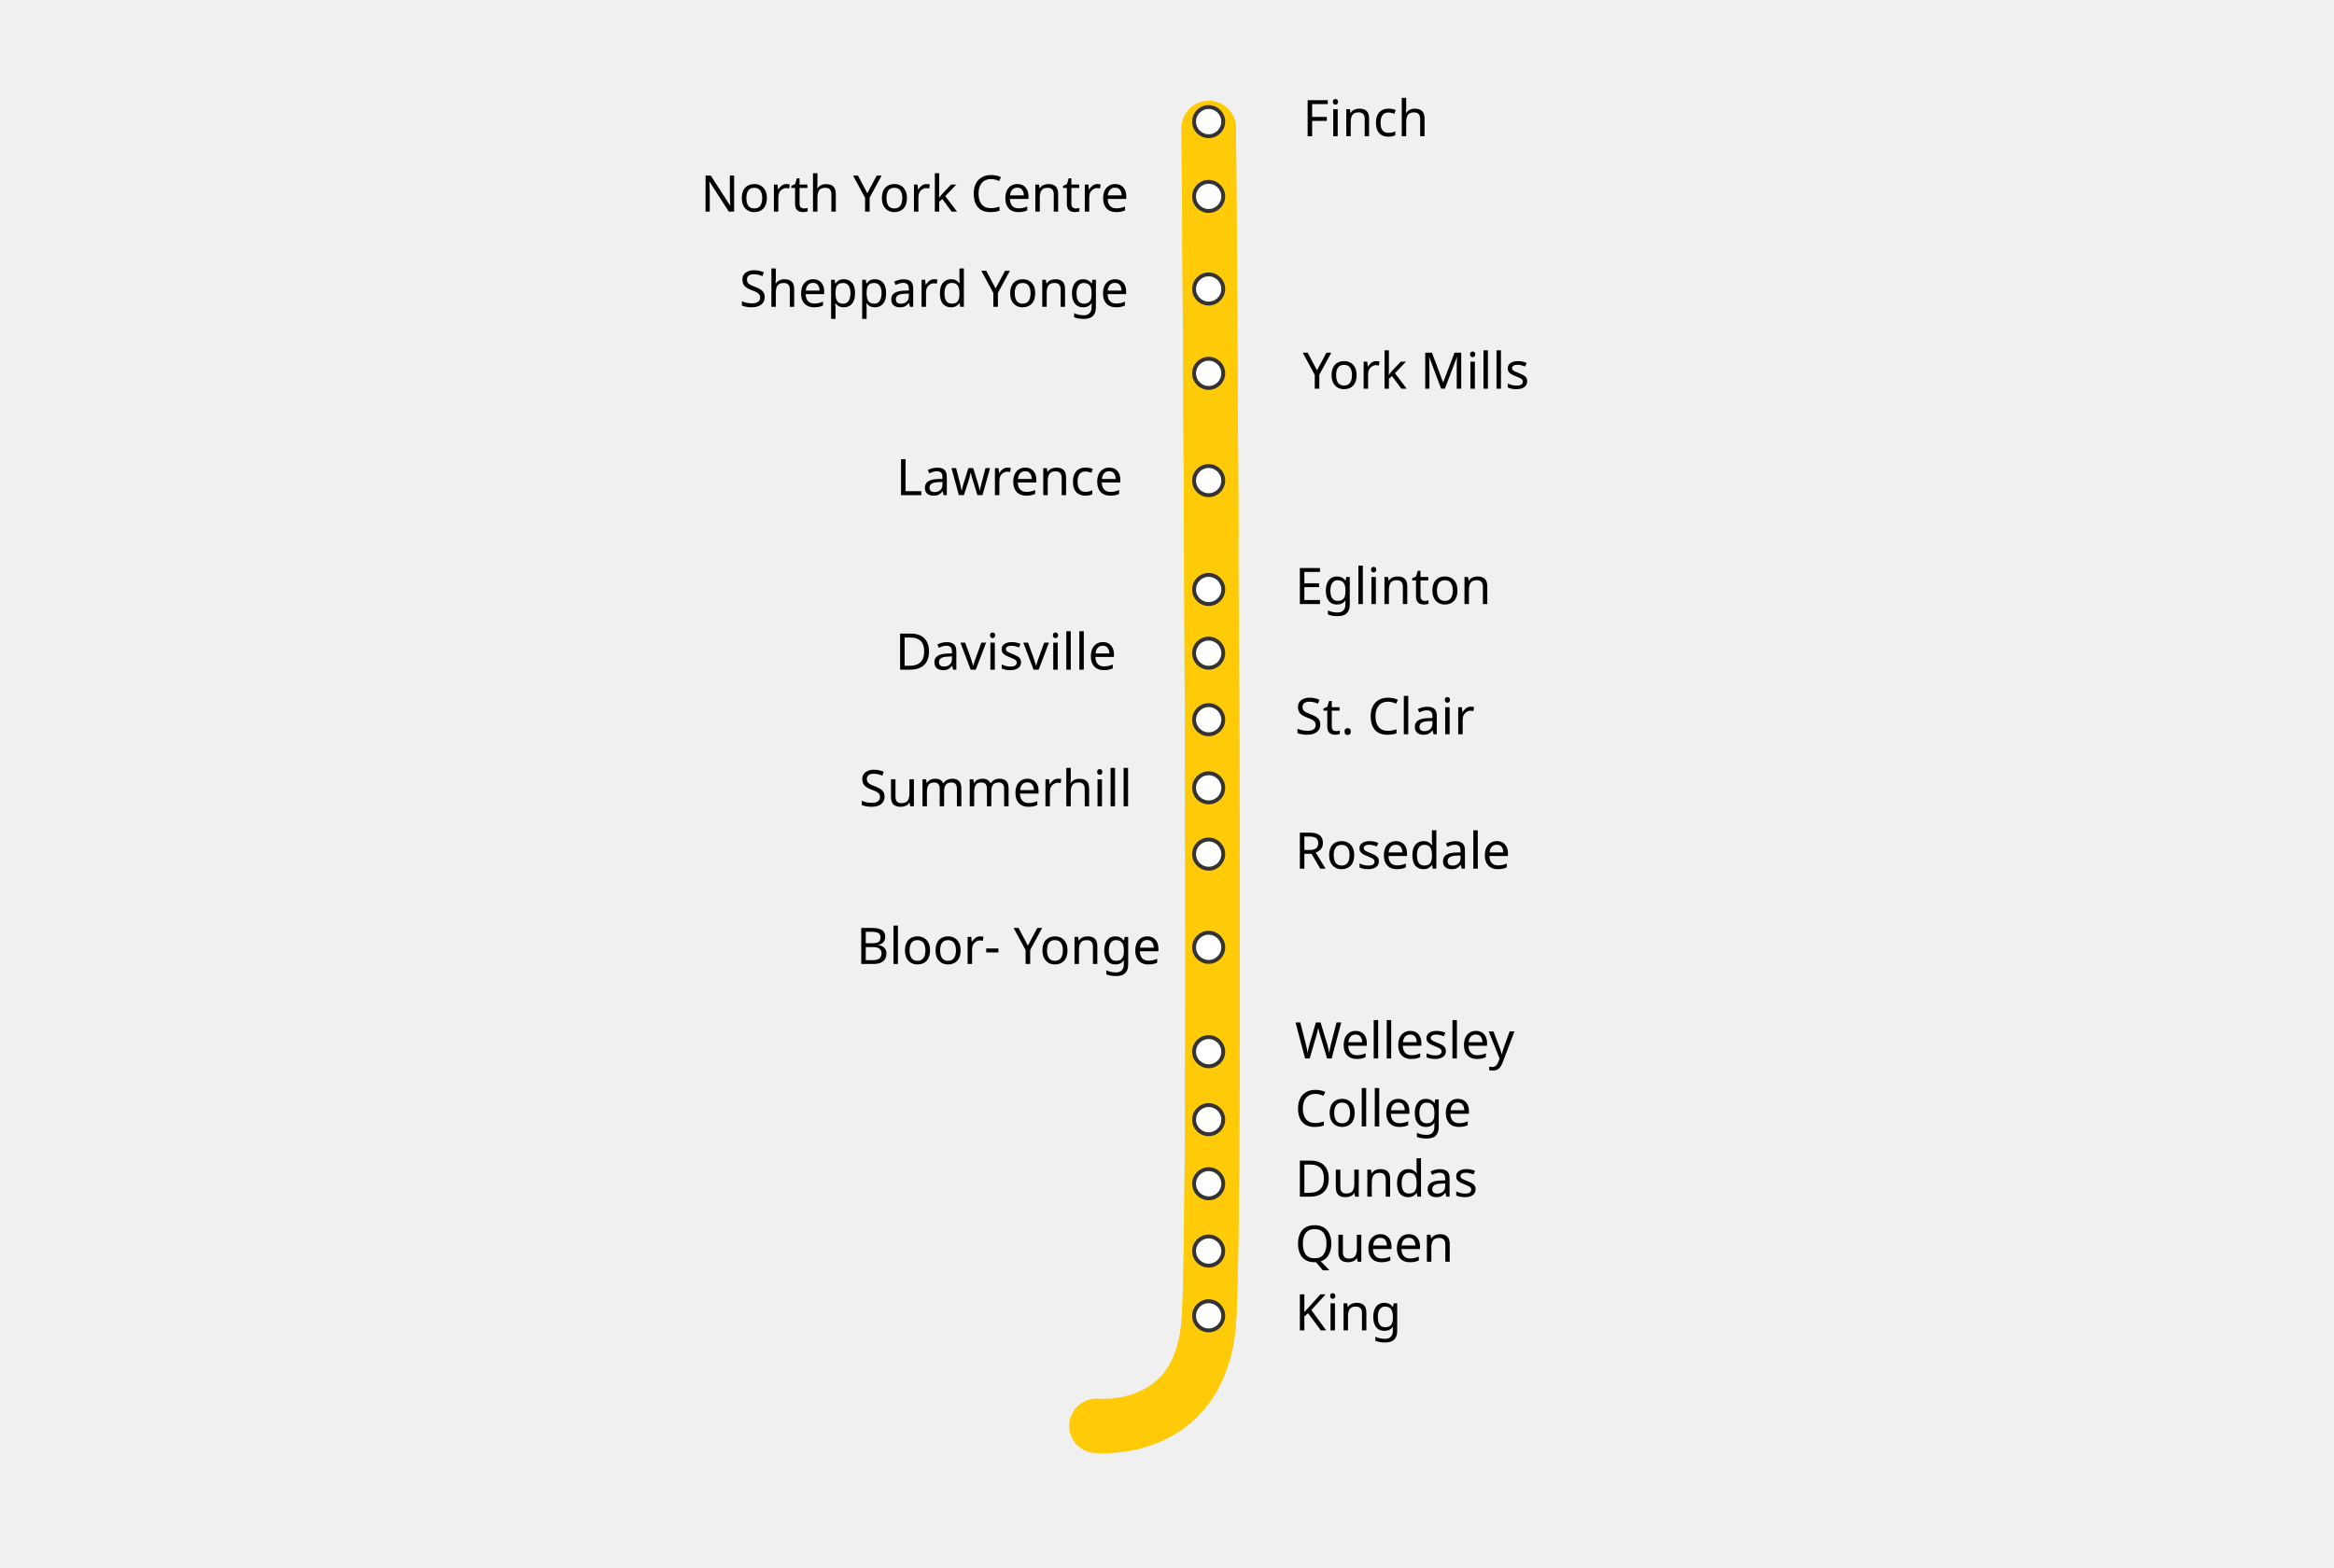
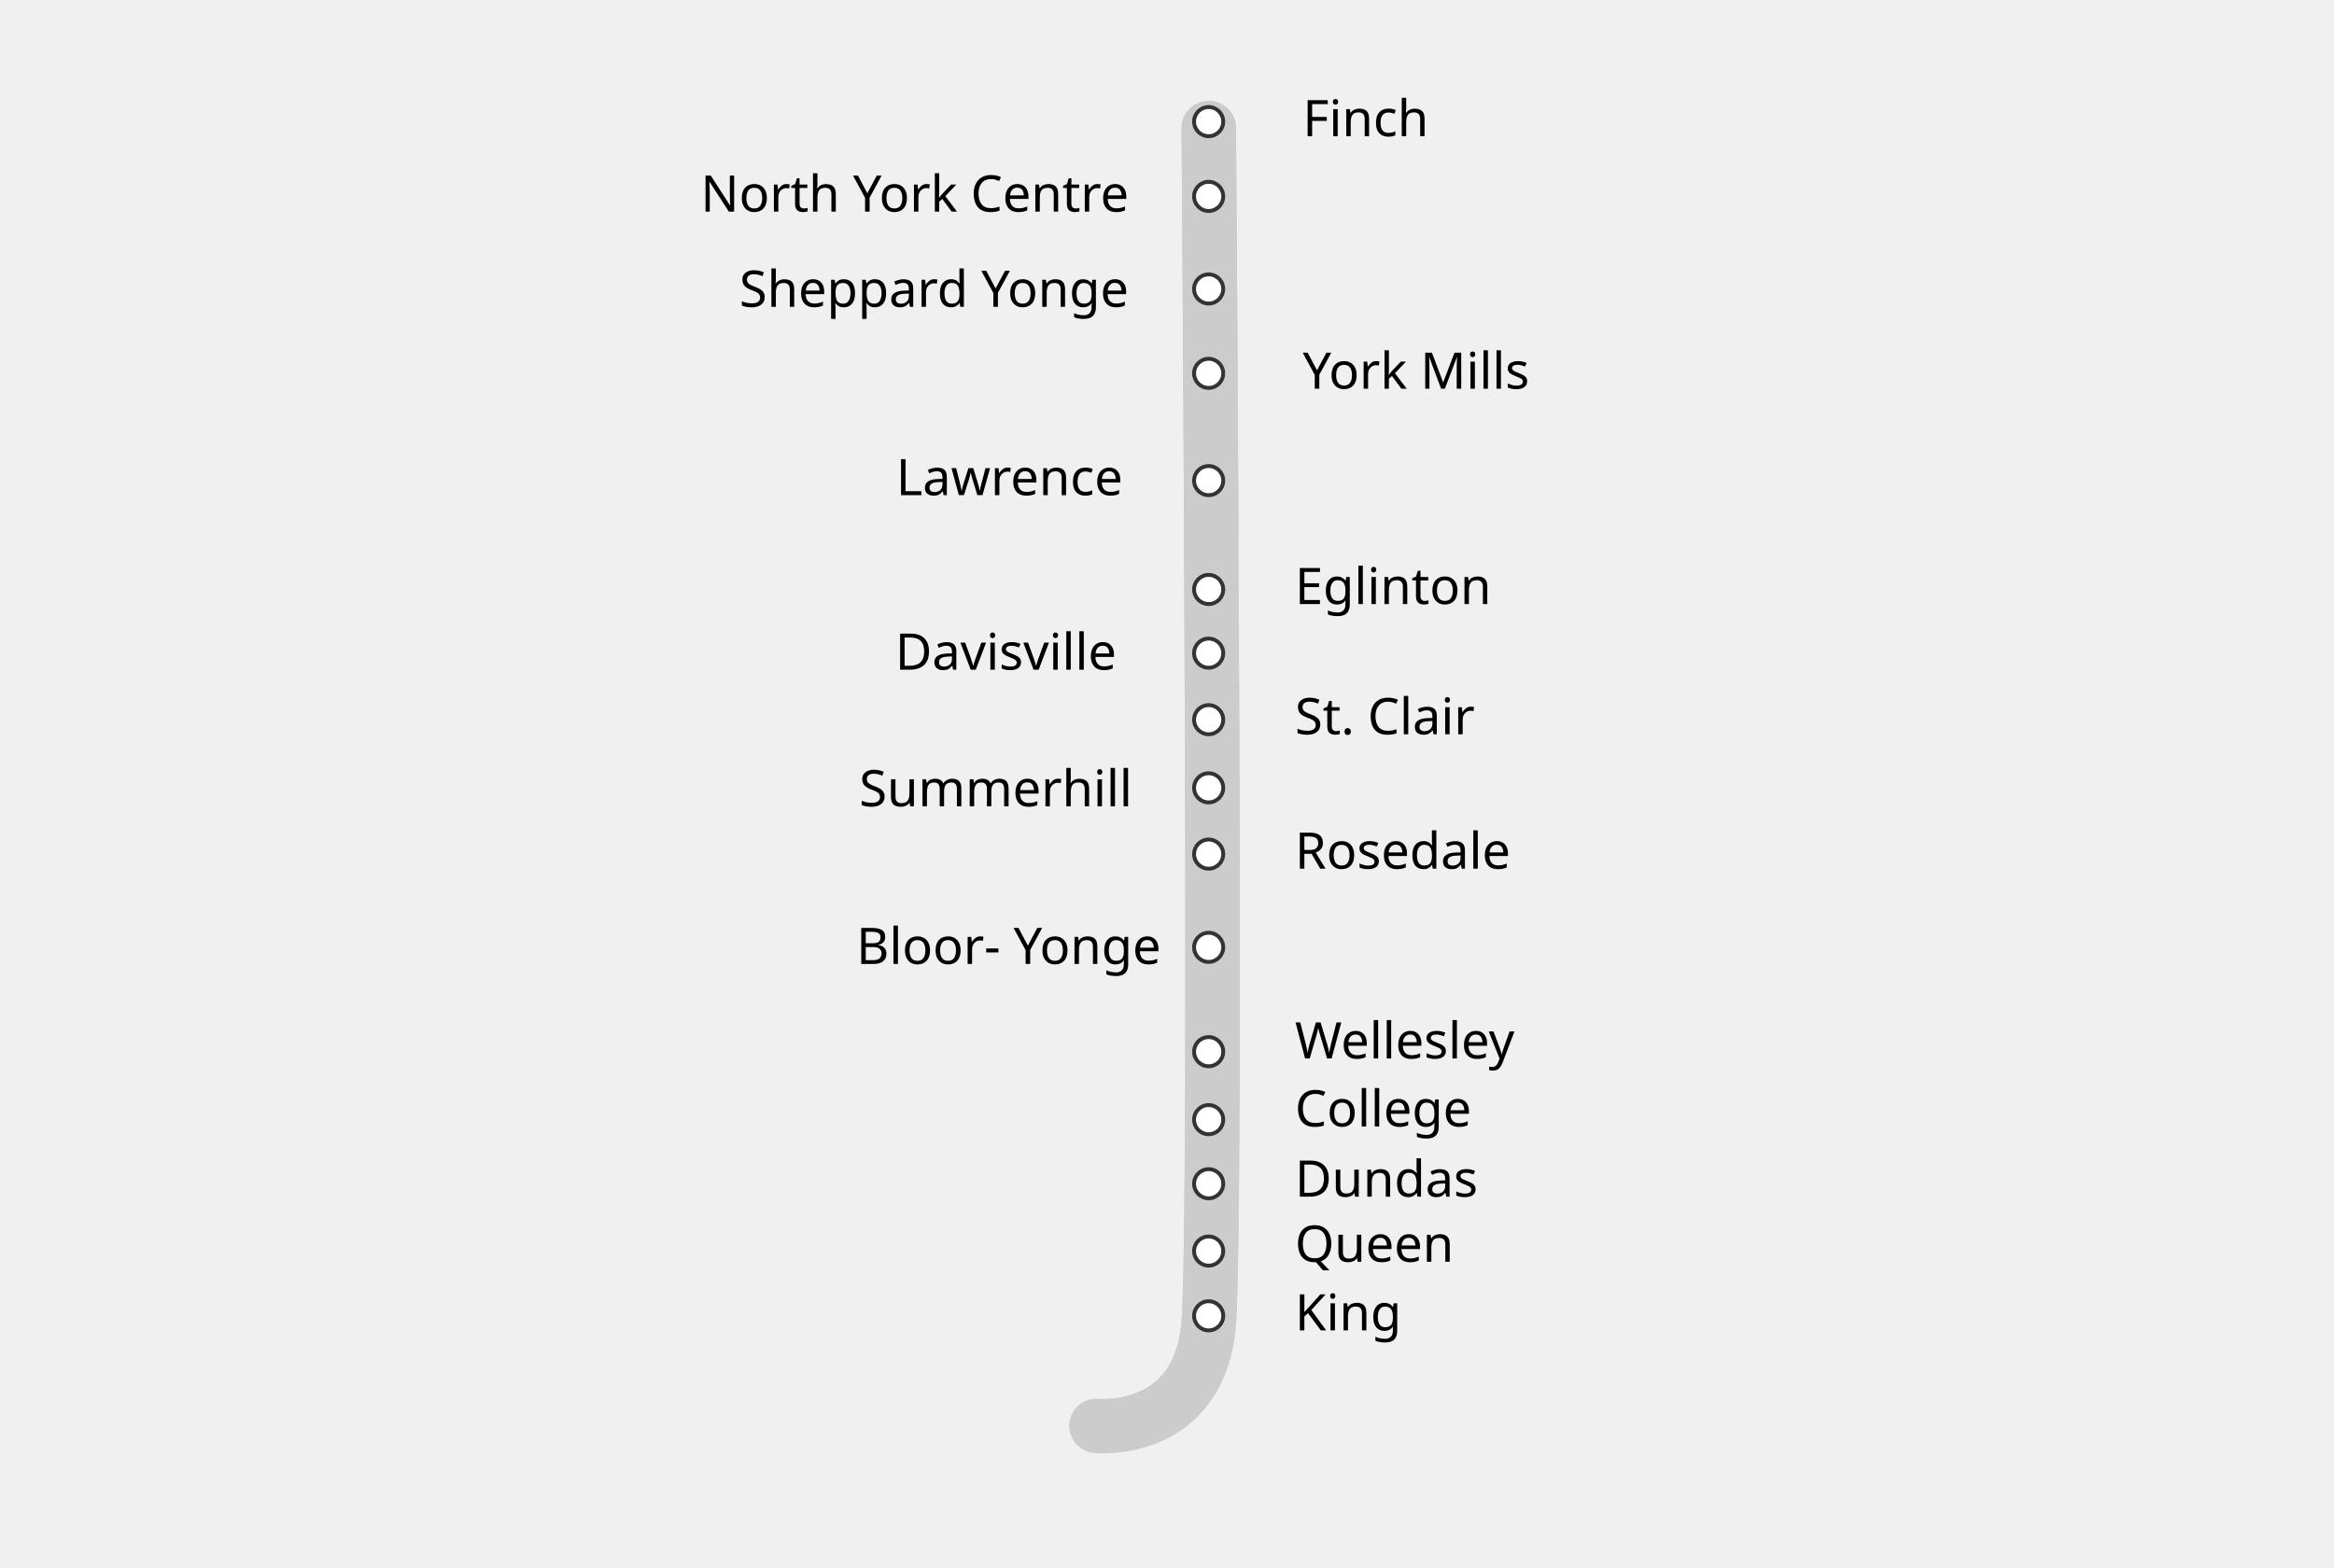
<svg xmlns="http://www.w3.org/2000/svg" version="1.1" id="Layer_1" x="0px" y="0px" width="600px" height="403px" viewBox="0 0 600 403" enable-background="new 0 0 600 403" xml:space="preserve">
  <defs id="defs71">
    <clipPath clipPathUnits="userSpaceOnUse" id="clipPath395">
      <rect style="fill:#ffd42a" id="rect397" width="21.83" height="21.505" x="297.634" y="329.496" />
    </clipPath>
    <clipPath clipPathUnits="userSpaceOnUse" id="clipPath403">
      <rect style="fill:#ffd42a" id="rect405" width="16.954" height="16.827" x="297.634" y="312.669" />
    </clipPath>
    <clipPath clipPathUnits="userSpaceOnUse" id="clipPath411">
      <rect style="fill:#ffd42a" id="rect413" width="21.458" height="17.023" x="297.634" y="295.647" />
    </clipPath>
    <clipPath clipPathUnits="userSpaceOnUse" id="clipPath765">
      <rect style="fill:#ffd42a" id="rect767" width="21.354" height="19.985" x="296.718" y="329.88" />
    </clipPath>
    <clipPath clipPathUnits="userSpaceOnUse" id="clipPath773">
      <rect style="fill:#ffd42a" id="rect775" width="21.996" height="17.348" x="296.718" y="312.532" />
    </clipPath>
    <clipPath clipPathUnits="userSpaceOnUse" id="clipPath781">
      <rect style="fill:#ffd42a" id="rect783" width="22.202" height="17.059" x="296.718" y="295.473" />
    </clipPath>
    <clipPath clipPathUnits="userSpaceOnUse" id="clipPath789">
      <rect style="fill:#ffd42a" id="rect791" width="20.188" height="16.893" x="296.718" y="278.58" />
    </clipPath>
    <clipPath clipPathUnits="userSpaceOnUse" id="clipPath801">
      <rect style="fill:#ffd42a" id="rect803" width="23.307" height="23.168" x="296.718" y="255.412" />
    </clipPath>
    <clipPath clipPathUnits="userSpaceOnUse" id="clipPath835">
      <rect style="fill:#ffd42a" id="rect837" width="23.307" height="16.893" x="296.718" y="278.58" />
    </clipPath>
    <clipPath clipPathUnits="userSpaceOnUse" id="clipPath845">
      <rect style="fill:#ffd42a" id="rect847" width="22.672" height="25.099" x="296.718" y="230.314" />
    </clipPath>
    <clipPath clipPathUnits="userSpaceOnUse" id="clipPath855">
      <rect style="fill:#ffd42a" id="rect857" width="22.1" height="20.121" x="296.718" y="210.193" />
    </clipPath>
    <clipPath clipPathUnits="userSpaceOnUse" id="clipPath865">
      <rect style="fill:#ffd42a" id="rect867" width="22.216" height="16.877" x="296.718" y="193.316" />
    </clipPath>
    <clipPath clipPathUnits="userSpaceOnUse" id="clipPath873">
      <rect style="fill:#ffd42a" id="rect875" width="22.292" height="17.243" x="296.718" y="176.073" />
    </clipPath>
    <clipPath clipPathUnits="userSpaceOnUse" id="clipPath881">
      <rect style="fill:#ffd42a" id="rect883" width="21.453" height="16.499" x="296.718" y="159.574" />
    </clipPath>
    <clipPath clipPathUnits="userSpaceOnUse" id="clipPath891">
      <rect style="fill:#ffd42a" id="rect893" width="21.132" height="21.562" x="296.718" y="138.012" />
    </clipPath>
    <clipPath clipPathUnits="userSpaceOnUse" id="clipPath899">
      <rect style="fill:#ffd42a" id="rect901" width="22.329" height="28.426" x="296.718" y="109.586" />
    </clipPath>
    <clipPath clipPathUnits="userSpaceOnUse" id="clipPath907">
      <rect style="fill:#ffd42a" id="rect909" width="22.355" height="25.33" x="296.718" y="84.256" />
    </clipPath>
    <clipPath clipPathUnits="userSpaceOnUse" id="clipPath915">
      <rect style="fill:#ffd42a" id="rect917" width="22.395" height="22.567" x="296.718" y="61.689" />
    </clipPath>
    <clipPath clipPathUnits="userSpaceOnUse" id="clipPath923">
      <rect style="fill:#ffd42a" id="rect925" width="21.526" height="20.41" x="296.718" y="41.279" />
    </clipPath>
    <clipPath clipPathUnits="userSpaceOnUse" id="clipPath931">
      <rect style="fill:#ffd42a" id="rect933" width="22.599" height="15.913" x="296.718" y="25.366" />
    </clipPath>
  </defs>
-   <path fill="none" stroke="#ffcb09" stroke-width="14" stroke-linecap="round" stroke-miterlimit="10" d="m 281.857,366.648 c 0,0 26.665,2.68 28.88,-26.633 2.162,-28.634 0,-307.074 0,-307.074" id="path2" style="display:inline" />
+   <path fill="none" stroke="#cccccc" stroke-width="14" stroke-linecap="round" stroke-miterlimit="10" d="m 281.857,366.648 c 0,0 26.665,2.68 28.88,-26.633 2.162,-28.634 0,-307.074 0,-307.074" id="path2" style="display:inline" />
  <text id="king_txt" transform="matrix(1 0 0 1 332.8887 342.0967)" font-family="'MyriadPro-Regular'" font-size="12.985">King</text>
  <text id="queen_txt" transform="matrix(1 0 0 1 332.8887 324.4512)" font-family="'MyriadPro-Regular'" font-size="12.985">Queen</text>
  <text id="dundas_txt" transform="matrix(1 0 0 1 332.8887 307.7178)" font-family="'MyriadPro-Regular'" font-size="12.985">Dundas</text>
  <text id="collage_txt" transform="matrix(1 0 0 1 332.8887 289.6592)" font-family="'MyriadPro-Regular'" font-size="12.985">College</text>
  <text id="wellesley_txt" transform="matrix(1 0 0 1 332.8887 272.1797)" font-family="'MyriadPro-Regular'" font-size="12.985">Wellesley</text>
  <text id="rosedale_txt" transform="matrix(1 0 0 1 332.8887 223.377)" font-family="'MyriadPro-Regular'" font-size="12.985">Rosedale</text>
  <text id="st_clair_txt" transform="matrix(1 0 0 1 332.8887 188.8115)" font-family="'MyriadPro-Regular'" font-size="12.985">St. Clair</text>
  <text id="eglinton_txt" transform="matrix(1 0 0 1 332.8887 155.3262)" font-family="'MyriadPro-Regular'" font-size="12.985">Eglinton</text>
  <text id="york_mills_txt" transform="matrix(1 0 0 1 334.8887 99.9502)" font-family="'MyriadPro-Regular'" font-size="12.985">York Mills</text>
  <text id="finch_txt" transform="matrix(1 0 0 1 334.8896 35.0234)" font-family="'MyriadPro-Regular'" font-size="12.985">Finch</text>
  <text id="north_york_centre_txt" transform="matrix(1 0 0 1 180.1104 54.417)" font-family="'MyriadPro-Regular'" font-size="12.985">North York Centre</text>
  <text id="sheppard_yonge_txt" transform="matrix(1 0 0 1 190.0654 78.8936)" font-family="'MyriadPro-Regular'" font-size="12.985">Sheppard Yonge</text>
  <text id="lawrence_txt" transform="matrix(1 0 0 1 230.3623 127.332)" font-family="'MyriadPro-Regular'" font-size="12.985">Lawrence</text>
  <text id="davisville_txt" transform="matrix(1 0 0 1 230.1289 172.2002)" font-family="'MyriadPro-Regular'" font-size="12.985">Davisville</text>
  <text id="summerhill_txt" transform="matrix(1 0 0 1 220.8838 207.334)" font-family="'MyriadPro-Regular'" font-size="12.985">Summerhill</text>
  <text id="bloor_yonge_txt" transform="translate(220.1377,247.873)" font-family="MyriadPro-Regular" font-size="12.985px" style="display:inline">Bloor- Yonge</text>
  <g id="layer2" style="display:inline">
-     <path fill="none" stroke="#ffcb09" stroke-width="14" stroke-linecap="round" stroke-miterlimit="10" d="m 281.857,366.648 c 0,0 26.665,2.68 28.88,-26.633 2.162,-28.634 0,-307.074 0,-307.074" id="KNG" style="display:inline" clip-path="url(#clipPath765)" />
-     <path fill="none" stroke="#ffcb09" stroke-width="14" stroke-linecap="round" stroke-miterlimit="10" d="m 281.857,366.648 c 0,0 26.665,2.68 28.88,-26.633 2.162,-28.634 0,-307.074 0,-307.074" id="QUN" style="display:inline" clip-path="url(#clipPath773)" />
-     <path fill="none" stroke="#ffcb09" stroke-width="14" stroke-linecap="round" stroke-miterlimit="10" d="m 281.857,366.648 c 0,0 26.665,2.68 28.88,-26.633 2.162,-28.634 0,-307.074 0,-307.074" id="DUN" style="display:inline" clip-path="url(#clipPath781)" />
-     <path fill="none" stroke="#ffcb09" stroke-width="14" stroke-linecap="round" stroke-miterlimit="10" d="m 281.857,366.648 c 0,0 26.665,2.68 28.88,-26.633 2.162,-28.634 0,-307.074 0,-307.074" id="WEL" style="display:inline" clip-path="url(#clipPath801)" />
-     <path fill="none" stroke="#ffcb09" stroke-width="14" stroke-linecap="round" stroke-miterlimit="10" d="m 281.857,366.648 c 0,0 26.665,2.68 28.88,-26.633 2.162,-28.634 0,-307.074 0,-307.074" id="COL" style="display:inline" clip-path="url(#clipPath835)" />
-     <path fill="none" stroke="#ffcb09" stroke-width="14" stroke-linecap="round" stroke-miterlimit="10" d="m 281.857,366.648 c 0,0 26.665,2.68 28.88,-26.633 2.162,-28.634 0,-307.074 0,-307.074" id="BLY" style="display:inline" clip-path="url(#clipPath845)" />
-     <path fill="none" stroke="#ffcb09" stroke-width="14" stroke-linecap="round" stroke-miterlimit="10" d="m 281.857,366.648 c 0,0 26.665,2.68 28.88,-26.633 2.162,-28.634 0,-307.074 0,-307.074" id="RSD" style="display:inline" clip-path="url(#clipPath855)" />
-     <path fill="none" stroke="#ffcb09" stroke-width="14" stroke-linecap="round" stroke-miterlimit="10" d="m 281.857,366.648 c 0,0 26.665,2.68 28.88,-26.633 2.162,-28.634 0,-307.074 0,-307.074" id="SMH" style="display:inline" clip-path="url(#clipPath865)" />
-     <path fill="none" stroke="#ffcb09" stroke-width="14" stroke-linecap="round" stroke-miterlimit="10" d="m 281.857,366.648 c 0,0 26.665,2.68 28.88,-26.633 2.162,-28.634 0,-307.074 0,-307.074" id="STC" style="display:inline" clip-path="url(#clipPath873)" />
-     <path fill="none" stroke="#ffcb09" stroke-width="14" stroke-linecap="round" stroke-miterlimit="10" d="m 281.857,366.648 c 0,0 26.665,2.68 28.88,-26.633 2.162,-28.634 0,-307.074 0,-307.074" id="DAV" style="display:inline" clip-path="url(#clipPath881)" />
-     <path fill="none" stroke="#ffcb09" stroke-width="14" stroke-linecap="round" stroke-miterlimit="10" d="m 281.857,366.648 c 0,0 26.665,2.68 28.88,-26.633 2.162,-28.634 0,-307.074 0,-307.074" id="EGN" style="display:inline" clip-path="url(#clipPath891)" />
-     <path fill="none" stroke="#ffcb09" stroke-width="14" stroke-linecap="round" stroke-miterlimit="10" d="m 281.857,366.648 c 0,0 26.665,2.68 28.88,-26.633 2.162,-28.634 0,-307.074 0,-307.074" id="LAW" style="display:inline" clip-path="url(#clipPath899)" />
-     <path fill="none" stroke="#ffcb09" stroke-width="14" stroke-linecap="round" stroke-miterlimit="10" d="m 281.857,366.648 c 0,0 26.665,2.68 28.88,-26.633 2.162,-28.634 0,-307.074 0,-307.074" id="YRM" style="display:inline" clip-path="url(#clipPath907)" />
-     <path fill="none" stroke="#ffcb09" stroke-width="14" stroke-linecap="round" stroke-miterlimit="10" d="m 281.857,366.648 c 0,0 26.665,2.68 28.88,-26.633 2.162,-28.634 0,-307.074 0,-307.074" id="SHY" style="display:inline" clip-path="url(#clipPath915)" />
-     <path fill="none" stroke="#ffcb09" stroke-width="14" stroke-linecap="round" stroke-miterlimit="10" d="m 281.857,366.648 c 0,0 26.665,2.68 28.88,-26.633 2.162,-28.634 0,-307.074 0,-307.074" id="NYC" style="display:inline" clip-path="url(#clipPath923)" />
-     <path fill="none" stroke="#ffcb09" stroke-width="14" stroke-linecap="round" stroke-miterlimit="10" d="m 281.857,366.648 c 0,0 26.665,2.68 28.88,-26.633 2.162,-28.634 0,-307.074 0,-307.074" id="FNC" style="display:inline" clip-path="url(#clipPath931)" />
+     <path fill="none" stroke="#cccccc" stroke-width="14" stroke-linecap="round" stroke-miterlimit="10" d="m 281.857,366.648 c 0,0 26.665,2.68 28.88,-26.633 2.162,-28.634 0,-307.074 0,-307.074" id="KNG" style="display:inline" clip-path="url(#clipPath765)" />
+     <path fill="none" stroke="#cccccc" stroke-width="14" stroke-linecap="round" stroke-miterlimit="10" d="m 281.857,366.648 c 0,0 26.665,2.68 28.88,-26.633 2.162,-28.634 0,-307.074 0,-307.074" id="QUN" style="display:inline" clip-path="url(#clipPath773)" />
+     <path fill="none" stroke="#cccccc" stroke-width="14" stroke-linecap="round" stroke-miterlimit="10" d="m 281.857,366.648 c 0,0 26.665,2.68 28.88,-26.633 2.162,-28.634 0,-307.074 0,-307.074" id="DUN" style="display:inline" clip-path="url(#clipPath781)" />
+     <path fill="none" stroke="#cccccc" stroke-width="14" stroke-linecap="round" stroke-miterlimit="10" d="m 281.857,366.648 c 0,0 26.665,2.68 28.88,-26.633 2.162,-28.634 0,-307.074 0,-307.074" id="WEL" style="display:inline" clip-path="url(#clipPath801)" />
+     <path fill="none" stroke="#cccccc" stroke-width="14" stroke-linecap="round" stroke-miterlimit="10" d="m 281.857,366.648 c 0,0 26.665,2.68 28.88,-26.633 2.162,-28.634 0,-307.074 0,-307.074" id="COL" style="display:inline" clip-path="url(#clipPath835)" />
+     <path fill="none" stroke="#cccccc" stroke-width="14" stroke-linecap="round" stroke-miterlimit="10" d="m 281.857,366.648 c 0,0 26.665,2.68 28.88,-26.633 2.162,-28.634 0,-307.074 0,-307.074" id="BLY" style="display:inline" clip-path="url(#clipPath845)" />
+     <path fill="none" stroke="#cccccc" stroke-width="14" stroke-linecap="round" stroke-miterlimit="10" d="m 281.857,366.648 c 0,0 26.665,2.68 28.88,-26.633 2.162,-28.634 0,-307.074 0,-307.074" id="RSD" style="display:inline" clip-path="url(#clipPath855)" />
+     <path fill="none" stroke="#cccccc" stroke-width="14" stroke-linecap="round" stroke-miterlimit="10" d="m 281.857,366.648 c 0,0 26.665,2.68 28.88,-26.633 2.162,-28.634 0,-307.074 0,-307.074" id="SMH" style="display:inline" clip-path="url(#clipPath865)" />
+     <path fill="none" stroke="#cccccc" stroke-width="14" stroke-linecap="round" stroke-miterlimit="10" d="m 281.857,366.648 c 0,0 26.665,2.68 28.88,-26.633 2.162,-28.634 0,-307.074 0,-307.074" id="STC" style="display:inline" clip-path="url(#clipPath873)" />
+     <path fill="none" stroke="#cccccc" stroke-width="14" stroke-linecap="round" stroke-miterlimit="10" d="m 281.857,366.648 c 0,0 26.665,2.68 28.88,-26.633 2.162,-28.634 0,-307.074 0,-307.074" id="DAV" style="display:inline" clip-path="url(#clipPath881)" />
+     <path fill="none" stroke="#cccccc" stroke-width="14" stroke-linecap="round" stroke-miterlimit="10" d="m 281.857,366.648 c 0,0 26.665,2.68 28.88,-26.633 2.162,-28.634 0,-307.074 0,-307.074" id="EGN" style="display:inline" clip-path="url(#clipPath891)" />
+     <path fill="none" stroke="#cccccc" stroke-width="14" stroke-linecap="round" stroke-miterlimit="10" d="m 281.857,366.648 c 0,0 26.665,2.68 28.88,-26.633 2.162,-28.634 0,-307.074 0,-307.074" id="LAW" style="display:inline" clip-path="url(#clipPath899)" />
+     <path fill="none" stroke="#cccccc" stroke-width="14" stroke-linecap="round" stroke-miterlimit="10" d="m 281.857,366.648 c 0,0 26.665,2.68 28.88,-26.633 2.162,-28.634 0,-307.074 0,-307.074" id="YRM" style="display:inline" clip-path="url(#clipPath907)" />
+     <path fill="none" stroke="#cccccc" stroke-width="14" stroke-linecap="round" stroke-miterlimit="10" d="m 281.857,366.648 c 0,0 26.665,2.68 28.88,-26.633 2.162,-28.634 0,-307.074 0,-307.074" id="SHY" style="display:inline" clip-path="url(#clipPath915)" />
+     <path fill="none" stroke="#cccccc" stroke-width="14" stroke-linecap="round" stroke-miterlimit="10" d="m 281.857,366.648 c 0,0 26.665,2.68 28.88,-26.633 2.162,-28.634 0,-307.074 0,-307.074" id="NYC" style="display:inline" clip-path="url(#clipPath923)" />
+     <path fill="none" stroke="#cccccc" stroke-width="14" stroke-linecap="round" stroke-miterlimit="10" d="m 281.857,366.648 c 0,0 26.665,2.68 28.88,-26.633 2.162,-28.634 0,-307.074 0,-307.074" id="FNC" style="display:inline" clip-path="url(#clipPath931)" />
  </g>
  <g id="layer1" style="display:inline">
    <circle id="north_york_centre" fill="#ffffff" stroke="#333333" stroke-linecap="round" stroke-miterlimit="10" cx="310.707" cy="50.501" r="3.747">
</circle>
    <circle id="college" fill="#ffffff" stroke="#333333" stroke-linecap="round" stroke-miterlimit="10" cx="310.707" cy="287.909" r="3.747">
</circle>
    <circle id="bloor_yonge" fill="#ffffff" stroke="#333333" stroke-linecap="round" stroke-miterlimit="10" cx="310.707" cy="243.601" r="3.747">
</circle>
    <circle id="davisville" fill="#ffffff" stroke="#333333" stroke-linecap="round" stroke-miterlimit="10" cx="310.707" cy="167.958" r="3.747">
</circle>
    <circle id="dundas" fill="#ffffff" stroke="#333333" stroke-linecap="round" stroke-miterlimit="10" cx="310.707" cy="304.39" r="3.747">
</circle>
    <circle id="wellesley" fill="#ffffff" stroke="#333333" stroke-linecap="round" stroke-miterlimit="10" cx="310.707" cy="270.43" r="3.747">
</circle>
    <circle id="st_clair" fill="#ffffff" stroke="#333333" stroke-linecap="round" stroke-miterlimit="10" cx="310.707" cy="185.063" r="3.747">
</circle>
    <circle id="sheppard_yonge" fill="#ffffff" stroke="#333333" stroke-linecap="round" stroke-miterlimit="10" cx="310.707" cy="74.306" r="3.747">
</circle>
    <circle id="king" fill="#ffffff" stroke="#333333" stroke-linecap="round" stroke-miterlimit="10" cx="310.707" cy="338.349" r="3.747">
</circle>
    <circle id="lawrence" fill="#ffffff" stroke="#333333" stroke-linecap="round" stroke-miterlimit="10" cx="310.707" cy="123.583" r="3.747">
</circle>
    <circle id="queen" fill="#ffffff" stroke="#333333" stroke-linecap="round" stroke-miterlimit="10" cx="310.707" cy="321.702" r="3.747">
</circle>
    <circle id="york_mills" fill="#ffffff" stroke="#333333" stroke-linecap="round" stroke-miterlimit="10" cx="310.707" cy="96.004" r="3.747">
</circle>
    <circle id="finch" fill="#ffffff" stroke="#333333" stroke-linecap="round" stroke-miterlimit="10" cx="310.707" cy="31.274" r="3.747">
</circle>
    <circle id="rosedale" fill="#ffffff" stroke="#333333" stroke-linecap="round" stroke-miterlimit="10" cx="310.707" cy="219.627" r="3.747">
</circle>
    <circle id="eglinton" fill="#ffffff" stroke="#333333" stroke-linecap="round" stroke-miterlimit="10" cx="310.707" cy="151.577" r="3.747">
</circle>
    <circle id="summerhill" fill="#ffffff" stroke="#333333" stroke-linecap="round" stroke-miterlimit="10" cx="310.707" cy="202.584" r="3.747">
</circle>
  </g>
</svg>
